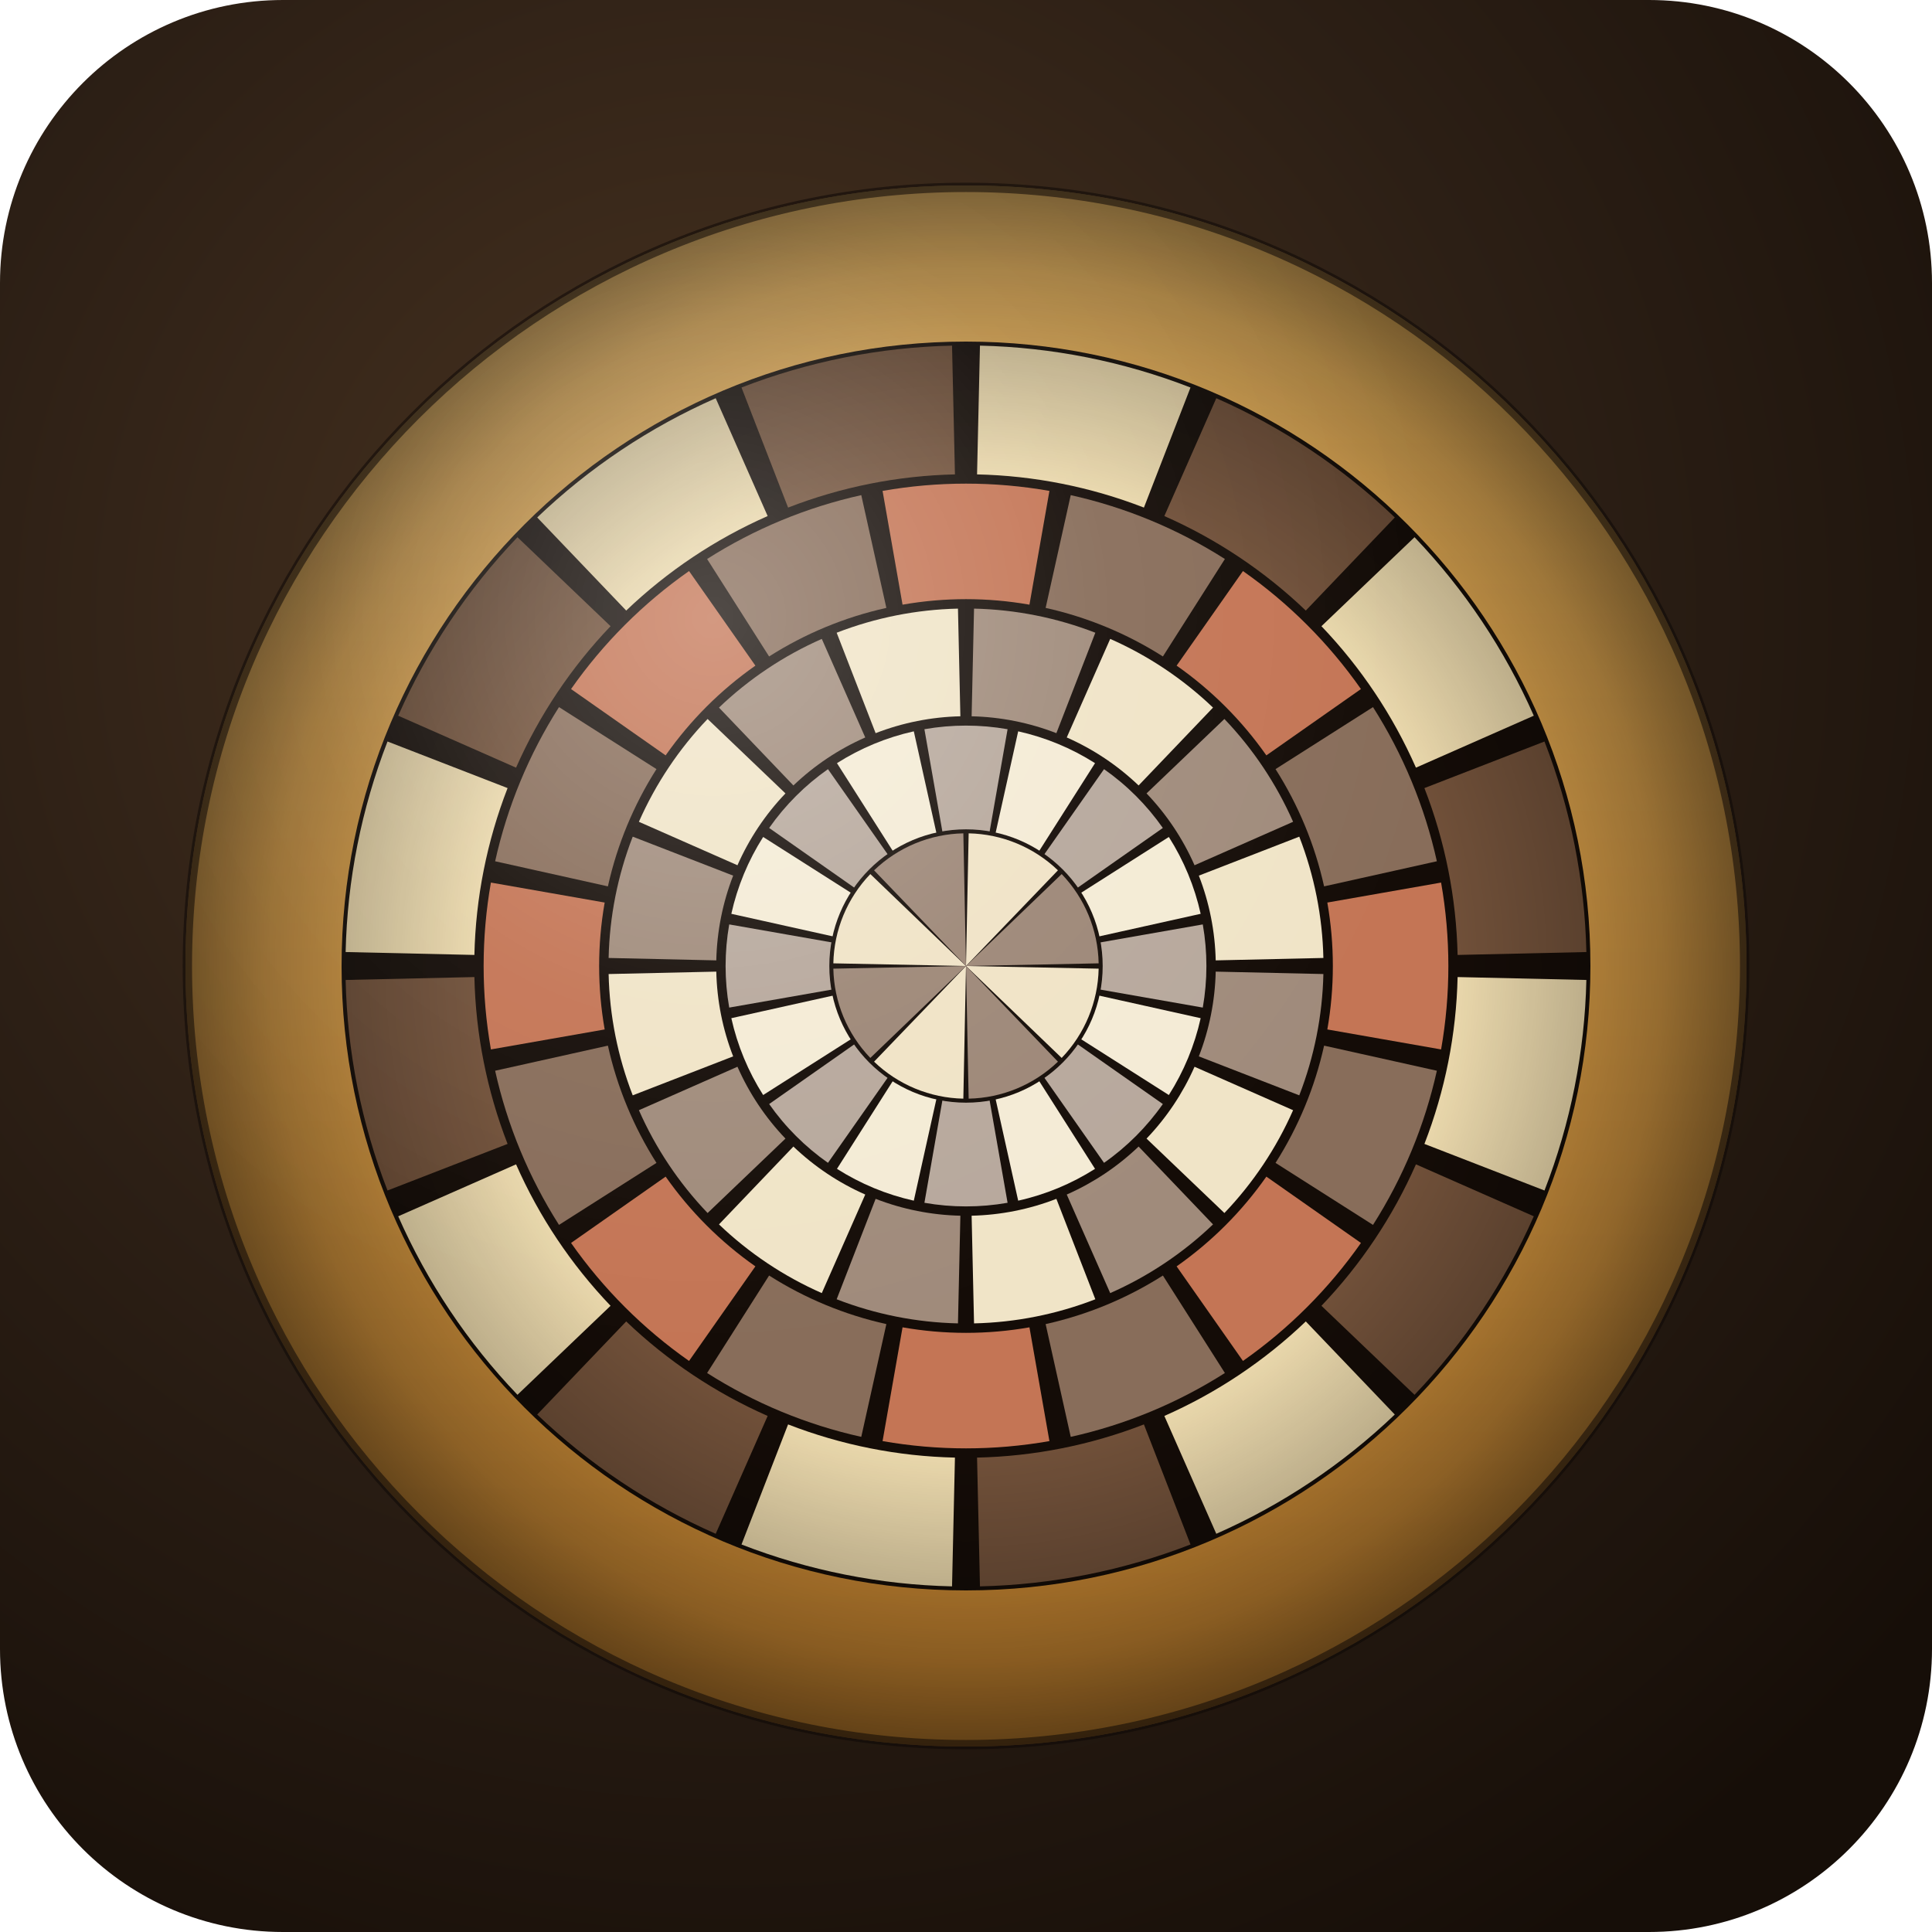
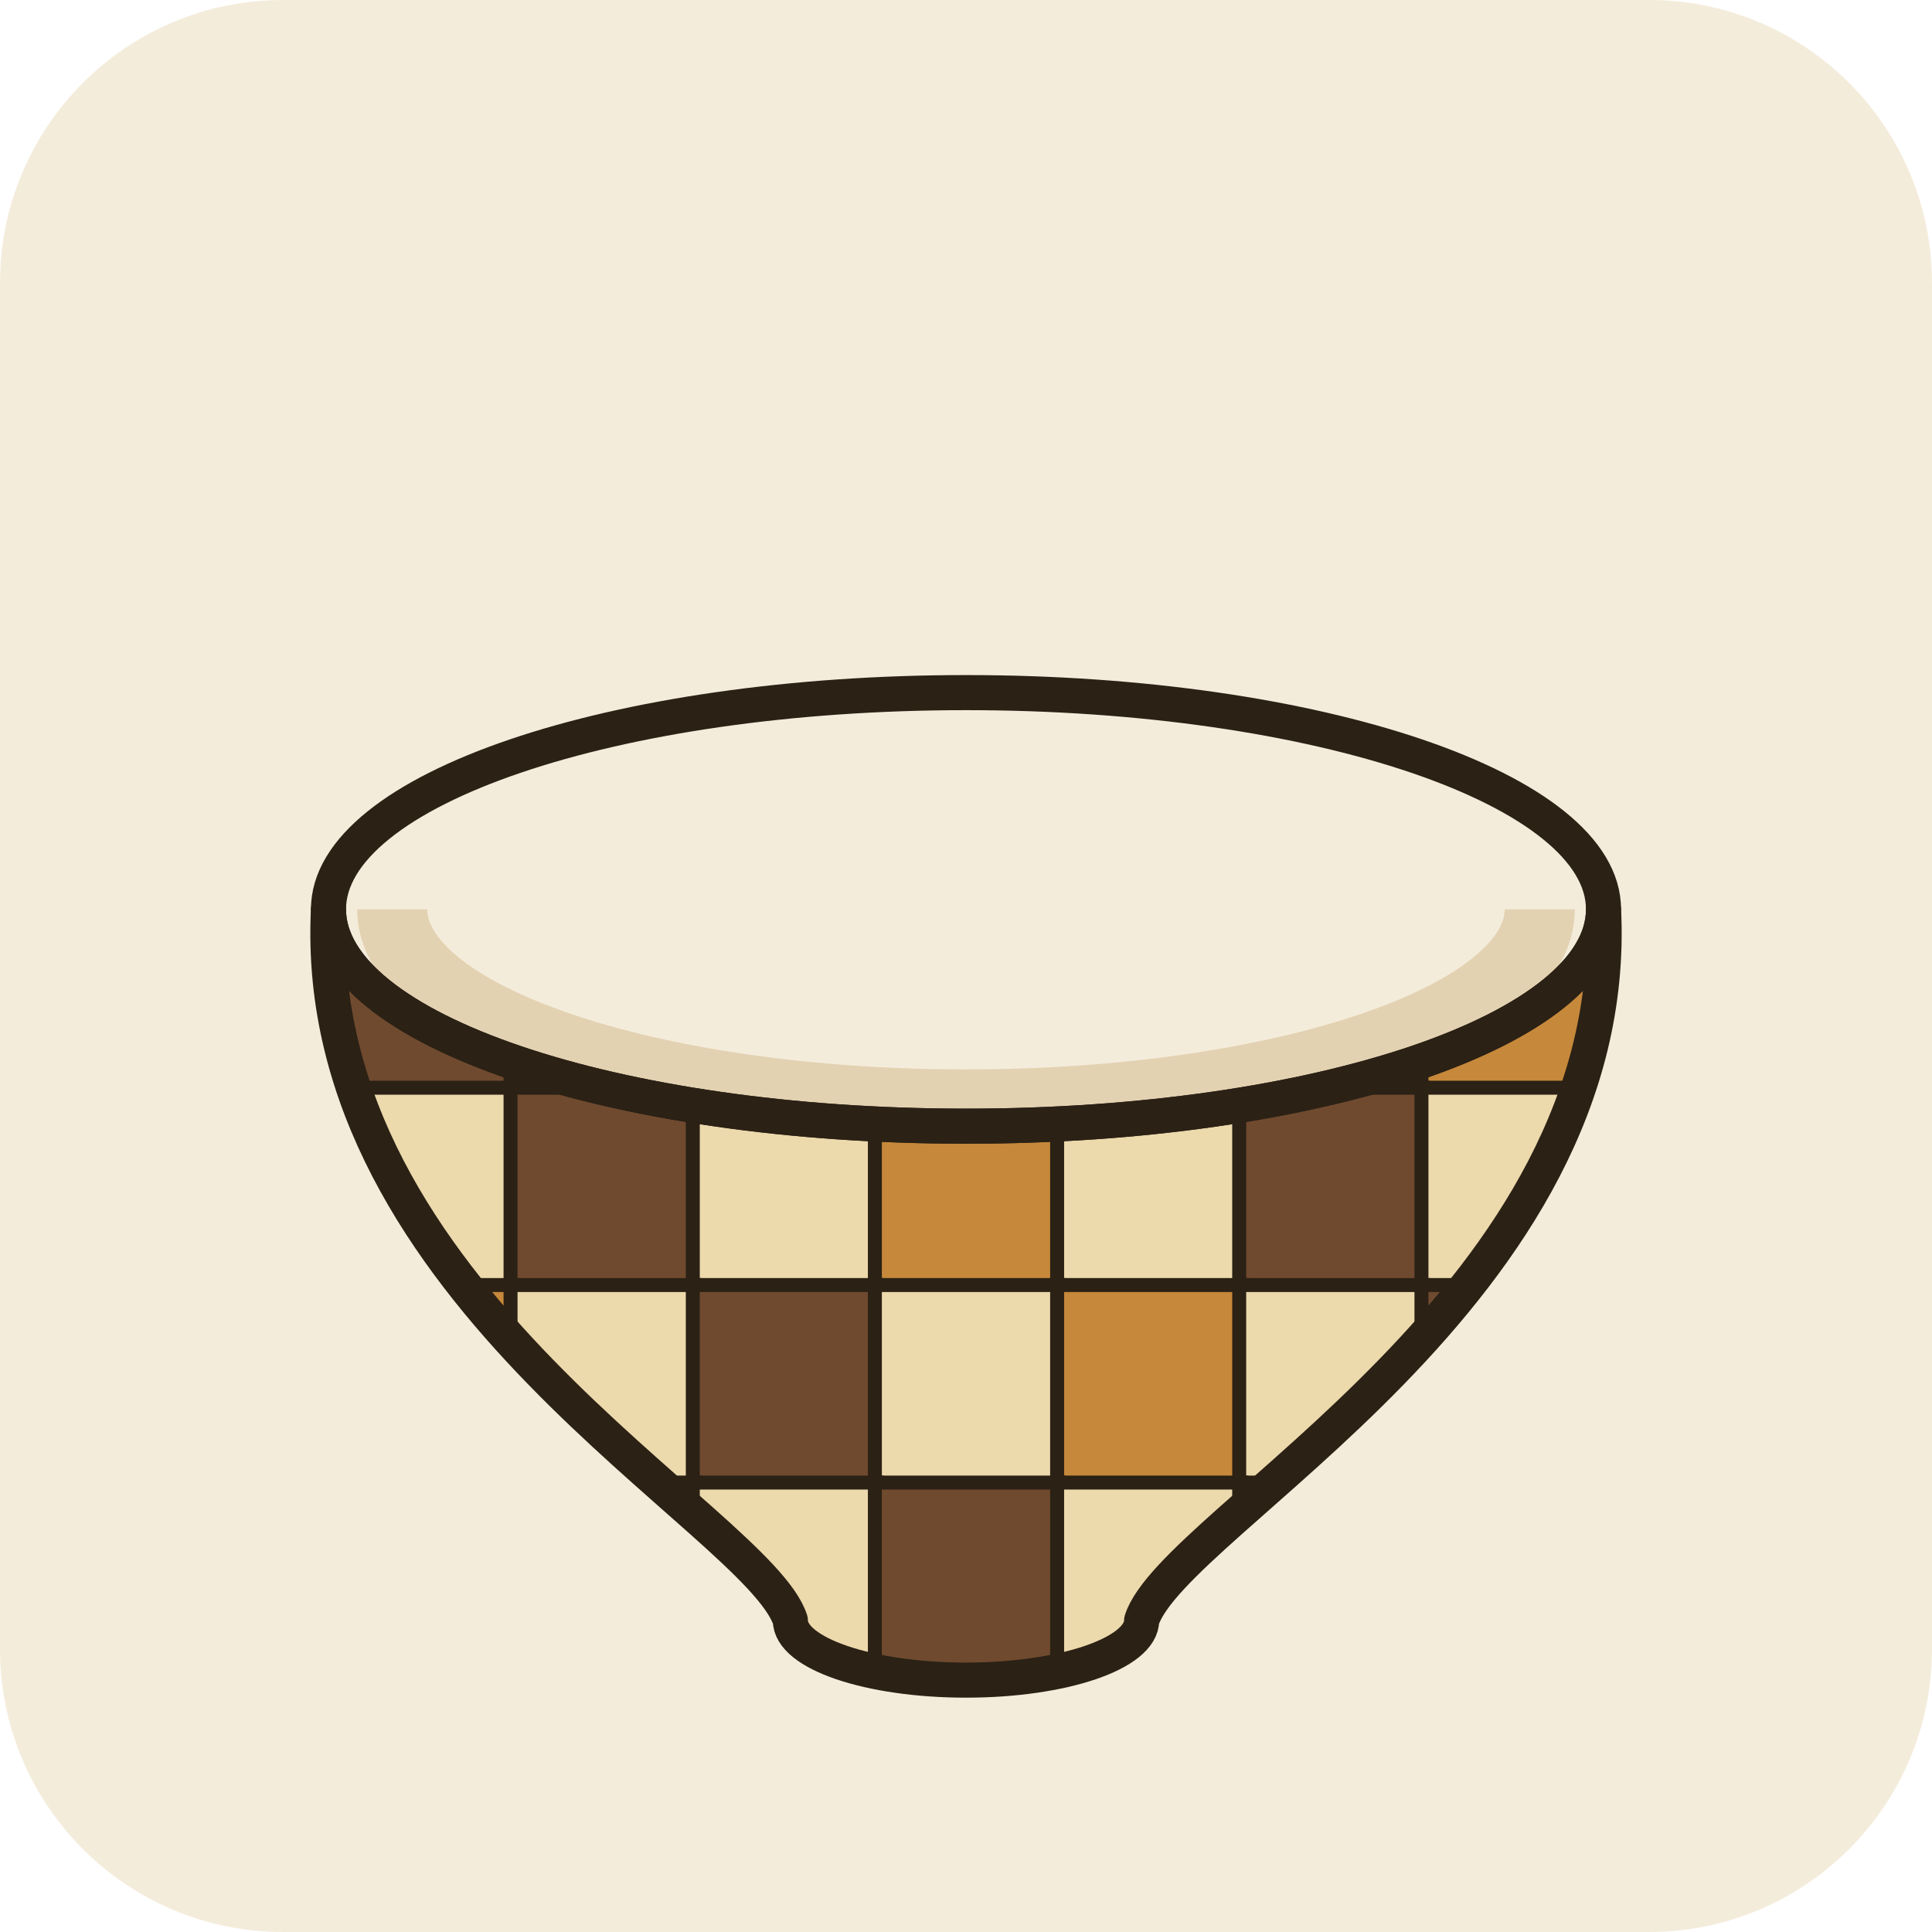
<svg xmlns="http://www.w3.org/2000/svg" viewBox="0 0 1024 1024">
-   <defs>
-     <radialGradient id="ground" cx="38%" cy="32%" r="80%">
-       <stop offset="0%" stop-color="#4a3421" />
-       <stop offset="52%" stop-color="#2c1f15" />
-       <stop offset="100%" stop-color="#160e08" />
-     </radialGradient>
-     <linearGradient id="rim" x1="0" y1="0" x2="0" y2="1">
-       <stop offset="0%" stop-color="#ecb75f" />
-       <stop offset="100%" stop-color="#c07f2c" />
-     </linearGradient>
-     <radialGradient id="concave" cx="50%" cy="50%" r="50%">
-       <stop offset="0%" stop-color="#000000" stop-opacity="0" />
-       <stop offset="62%" stop-color="#000000" stop-opacity="0" />
-       <stop offset="88%" stop-color="#000000" stop-opacity="0.30" />
-       <stop offset="100%" stop-color="#000000" stop-opacity="0.52" />
-     </radialGradient>
-     <radialGradient id="spec" cx="34%" cy="28%" r="46%">
-       <stop offset="0%" stop-color="#ffffff" stop-opacity="0.26" />
-       <stop offset="55%" stop-color="#ffffff" stop-opacity="0.05" />
-       <stop offset="100%" stop-color="#ffffff" stop-opacity="0" />
-     </radialGradient>
-     <filter id="shadow" x="-30%" y="-30%" width="160%" height="160%">
-       <feDropShadow dx="0" dy="14" stdDeviation="22" flood-color="#000000" flood-opacity="0.45" />
-     </filter>
-   </defs>
-   <rect width="1024" height="1024" rx="150" ry="150" fill="url(#ground)" />
-   <circle cx="512.0" cy="512.0" r="413.696" fill="url(#rim)" />
-   <circle cx="512.0" cy="512.0" r="330.957" fill="#140c07" />
-   <path d="M519.40 183.19 A328.89 328.89 0 0 1 630.99 205.39 L606.30 269.03 A260.63 260.63 0 0 0 517.86 251.44 Z" fill="#e9d7ab" />
-   <path d="M644.66 211.06 A328.89 328.89 0 0 1 739.27 274.27 L692.10 323.61 A260.63 260.63 0 0 0 617.13 273.52 Z" fill="#705039" />
-   <path d="M749.73 284.73 A328.89 328.89 0 0 1 812.94 379.34 L750.48 406.87 A260.63 260.63 0 0 0 700.39 331.90 Z" fill="#e9d7ab" />
-   <path d="M818.61 393.01 A328.89 328.89 0 0 1 840.81 504.60 L772.56 506.14 A260.63 260.63 0 0 0 754.97 417.70 Z" fill="#705039" />
-   <path d="M840.81 519.40 A328.89 328.89 0 0 1 818.61 630.99 L754.97 606.30 A260.63 260.63 0 0 0 772.56 517.86 Z" fill="#e9d7ab" />
-   <path d="M812.94 644.66 A328.89 328.89 0 0 1 749.73 739.27 L700.39 692.10 A260.63 260.63 0 0 0 750.48 617.13 Z" fill="#705039" />
-   <path d="M739.27 749.73 A328.89 328.89 0 0 1 644.66 812.94 L617.13 750.48 A260.63 260.63 0 0 0 692.10 700.39 Z" fill="#e9d7ab" />
-   <path d="M630.99 818.61 A328.89 328.89 0 0 1 519.40 840.81 L517.86 772.56 A260.63 260.63 0 0 0 606.30 754.97 Z" fill="#705039" />
-   <path d="M504.60 840.81 A328.89 328.89 0 0 1 393.01 818.61 L417.70 754.97 A260.63 260.63 0 0 0 506.14 772.56 Z" fill="#e9d7ab" />
-   <path d="M379.34 812.94 A328.89 328.89 0 0 1 284.73 749.73 L331.90 700.39 A260.63 260.63 0 0 0 406.87 750.48 Z" fill="#705039" />
-   <path d="M274.27 739.27 A328.89 328.89 0 0 1 211.06 644.66 L273.52 617.13 A260.63 260.63 0 0 0 323.61 692.10 Z" fill="#e9d7ab" />
-   <path d="M205.39 630.99 A328.89 328.89 0 0 1 183.19 519.40 L251.44 517.86 A260.63 260.63 0 0 0 269.03 606.30 Z" fill="#705039" />
-   <path d="M183.19 504.60 A328.89 328.89 0 0 1 205.39 393.01 L269.03 417.70 A260.63 260.63 0 0 0 251.44 506.14 Z" fill="#e9d7ab" />
-   <path d="M211.06 379.34 A328.89 328.89 0 0 1 274.27 284.73 L323.61 331.90 A260.63 260.63 0 0 0 273.52 406.87 Z" fill="#705039" />
-   <path d="M284.73 274.27 A328.89 328.89 0 0 1 379.34 211.06 L406.87 273.52 A260.63 260.63 0 0 0 331.90 323.61 Z" fill="#e9d7ab" />
-   <path d="M393.01 205.39 A328.89 328.89 0 0 1 504.60 183.19 L506.14 251.44 A260.63 260.63 0 0 0 417.70 269.03 Z" fill="#705039" />
-   <path d="M567.51 262.43 A255.66 255.66 0 0 1 649.22 296.28 L616.36 347.94 A194.44 194.44 0 0 0 554.21 322.20 Z" fill="#886d5a" />
-   <path d="M658.79 302.67 A255.66 255.66 0 0 1 721.33 365.21 L671.20 400.37 A194.44 194.44 0 0 0 623.63 352.80 Z" fill="#c47555" />
-   <path d="M727.72 374.78 A255.66 255.66 0 0 1 761.57 456.49 L701.80 469.79 A194.44 194.44 0 0 0 676.06 407.64 Z" fill="#886d5a" />
-   <path d="M763.81 467.78 A255.66 255.66 0 0 1 763.81 556.22 L703.51 545.63 A194.44 194.44 0 0 0 703.51 478.37 Z" fill="#c47555" />
-   <path d="M761.57 567.51 A255.66 255.66 0 0 1 727.72 649.22 L676.06 616.36 A194.44 194.44 0 0 0 701.80 554.21 Z" fill="#886d5a" />
-   <path d="M721.33 658.79 A255.66 255.66 0 0 1 658.79 721.33 L623.63 671.20 A194.44 194.44 0 0 0 671.20 623.63 Z" fill="#c47555" />
-   <path d="M649.22 727.72 A255.66 255.66 0 0 1 567.51 761.57 L554.21 701.80 A194.44 194.44 0 0 0 616.36 676.06 Z" fill="#886d5a" />
-   <path d="M556.22 763.81 A255.66 255.66 0 0 1 467.78 763.81 L478.37 703.51 A194.44 194.44 0 0 0 545.63 703.51 Z" fill="#c47555" />
-   <path d="M456.49 761.57 A255.66 255.66 0 0 1 374.78 727.72 L407.64 676.06 A194.44 194.44 0 0 0 469.79 701.80 Z" fill="#886d5a" />
-   <path d="M365.21 721.33 A255.66 255.66 0 0 1 302.67 658.79 L352.80 623.63 A194.44 194.44 0 0 0 400.37 671.20 Z" fill="#c47555" />
-   <path d="M296.28 649.22 A255.66 255.66 0 0 1 262.43 567.51 L322.20 554.21 A194.44 194.44 0 0 0 347.94 616.36 Z" fill="#886d5a" />
-   <path d="M260.19 556.22 A255.66 255.66 0 0 1 260.19 467.78 L320.49 478.37 A194.44 194.44 0 0 0 320.49 545.63 Z" fill="#c47555" />
-   <path d="M262.43 456.49 A255.66 255.66 0 0 1 296.28 374.78 L347.94 407.64 A194.44 194.44 0 0 0 322.20 469.79 Z" fill="#886d5a" />
-   <path d="M302.67 365.21 A255.66 255.66 0 0 1 365.21 302.67 L400.37 352.80 A194.44 194.44 0 0 0 352.80 400.37 Z" fill="#c47555" />
-   <path d="M374.78 296.28 A255.66 255.66 0 0 1 456.49 262.43 L469.79 322.20 A194.44 194.44 0 0 0 407.64 347.94 Z" fill="#886d5a" />
-   <path d="M467.78 260.19 A255.66 255.66 0 0 1 556.22 260.19 L545.63 320.49 A194.44 194.44 0 0 0 478.37 320.49 Z" fill="#c47555" />
-   <path d="M588.43 338.63 A189.47 189.47 0 0 1 642.93 375.04 L603.48 416.31 A132.38 132.38 0 0 0 565.40 390.87 Z" fill="#f0e4c7" />
-   <path d="M648.96 381.07 A189.47 189.47 0 0 1 685.37 435.57 L633.13 458.60 A132.38 132.38 0 0 0 607.69 420.52 Z" fill="#a08b7b" />
-   <path d="M688.64 443.45 A189.47 189.47 0 0 1 701.42 507.74 L644.35 509.02 A132.38 132.38 0 0 0 635.41 464.10 Z" fill="#f0e4c7" />
-   <path d="M701.42 516.26 A189.47 189.47 0 0 1 688.64 580.55 L635.41 559.90 A132.38 132.38 0 0 0 644.35 514.98 Z" fill="#a08b7b" />
-   <path d="M685.37 588.43 A189.47 189.47 0 0 1 648.96 642.93 L607.69 603.48 A132.38 132.38 0 0 0 633.13 565.40 Z" fill="#f0e4c7" />
-   <path d="M642.93 648.96 A189.47 189.47 0 0 1 588.43 685.37 L565.40 633.13 A132.38 132.38 0 0 0 603.48 607.69 Z" fill="#a08b7b" />
-   <path d="M580.55 688.64 A189.47 189.47 0 0 1 516.26 701.42 L514.98 644.35 A132.38 132.38 0 0 0 559.90 635.41 Z" fill="#f0e4c7" />
-   <path d="M507.74 701.42 A189.47 189.47 0 0 1 443.45 688.64 L464.10 635.41 A132.38 132.38 0 0 0 509.02 644.35 Z" fill="#a08b7b" />
-   <path d="M435.57 685.37 A189.47 189.47 0 0 1 381.07 648.96 L420.52 607.69 A132.38 132.38 0 0 0 458.60 633.13 Z" fill="#f0e4c7" />
-   <path d="M375.04 642.93 A189.47 189.47 0 0 1 338.63 588.43 L390.87 565.40 A132.38 132.38 0 0 0 416.31 603.48 Z" fill="#a08b7b" />
-   <path d="M335.36 580.55 A189.47 189.47 0 0 1 322.58 516.26 L379.65 514.98 A132.38 132.38 0 0 0 388.59 559.90 Z" fill="#f0e4c7" />
-   <path d="M322.58 507.74 A189.47 189.47 0 0 1 335.36 443.45 L388.59 464.10 A132.38 132.38 0 0 0 379.65 509.02 Z" fill="#a08b7b" />
-   <path d="M338.63 435.57 A189.47 189.47 0 0 1 375.04 381.07 L416.31 420.52 A132.38 132.38 0 0 0 390.87 458.60 Z" fill="#f0e4c7" />
-   <path d="M381.07 375.04 A189.47 189.47 0 0 1 435.57 338.63 L458.60 390.87 A132.38 132.38 0 0 0 420.52 416.31 Z" fill="#a08b7b" />
-   <path d="M443.45 335.36 A189.47 189.47 0 0 1 507.74 322.58 L509.02 379.65 A132.38 132.38 0 0 0 464.10 388.59 Z" fill="#f0e4c7" />
-   <path d="M516.26 322.58 A189.47 189.47 0 0 1 580.55 335.36 L559.90 388.59 A132.38 132.38 0 0 0 514.98 379.65 Z" fill="#a08b7b" />
-   <path d="M585.16 407.67 A127.42 127.42 0 0 1 616.33 438.84 L569.58 471.62 A70.33 70.33 0 0 0 552.38 454.42 Z" fill="#b7a89c" />
-   <path d="M619.51 443.61 A127.42 127.42 0 0 1 636.38 484.34 L580.65 496.73 A70.33 70.33 0 0 0 571.34 474.25 Z" fill="#f4ebd5" />
-   <path d="M637.50 489.96 A127.42 127.42 0 0 1 637.50 534.04 L581.27 524.17 A70.33 70.33 0 0 0 581.27 499.83 Z" fill="#b7a89c" />
-   <path d="M636.38 539.66 A127.42 127.42 0 0 1 619.51 580.39 L571.34 549.75 A70.33 70.33 0 0 0 580.65 527.27 Z" fill="#f4ebd5" />
-   <path d="M616.33 585.16 A127.42 127.42 0 0 1 585.16 616.33 L552.38 569.58 A70.33 70.33 0 0 0 569.58 552.38 Z" fill="#b7a89c" />
-   <path d="M580.39 619.51 A127.42 127.42 0 0 1 539.66 636.38 L527.27 580.65 A70.33 70.33 0 0 0 549.75 571.34 Z" fill="#f4ebd5" />
-   <path d="M534.04 637.50 A127.42 127.42 0 0 1 489.96 637.50 L499.83 581.27 A70.33 70.33 0 0 0 524.17 581.27 Z" fill="#b7a89c" />
-   <path d="M484.34 636.38 A127.42 127.42 0 0 1 443.61 619.51 L474.25 571.34 A70.33 70.33 0 0 0 496.73 580.65 Z" fill="#f4ebd5" />
-   <path d="M438.84 616.33 A127.42 127.42 0 0 1 407.67 585.16 L454.42 552.38 A70.33 70.33 0 0 0 471.62 569.58 Z" fill="#b7a89c" />
-   <path d="M404.49 580.39 A127.42 127.42 0 0 1 387.62 539.66 L443.35 527.27 A70.33 70.33 0 0 0 452.66 549.75 Z" fill="#f4ebd5" />
-   <path d="M386.50 534.04 A127.42 127.42 0 0 1 386.50 489.96 L442.73 499.83 A70.33 70.33 0 0 0 442.73 524.17 Z" fill="#b7a89c" />
-   <path d="M387.62 484.34 A127.42 127.42 0 0 1 404.49 443.61 L452.66 474.25 A70.33 70.33 0 0 0 443.35 496.73 Z" fill="#f4ebd5" />
-   <path d="M407.67 438.84 A127.42 127.42 0 0 1 438.84 407.67 L471.62 454.42 A70.33 70.33 0 0 0 454.42 471.62 Z" fill="#b7a89c" />
-   <path d="M443.61 404.49 A127.42 127.42 0 0 1 484.34 387.62 L496.73 443.35 A70.33 70.33 0 0 0 474.25 452.66 Z" fill="#f4ebd5" />
-   <path d="M489.96 386.50 A127.42 127.42 0 0 1 534.04 386.50 L524.17 442.73 A70.33 70.33 0 0 0 499.83 442.73 Z" fill="#b7a89c" />
-   <path d="M539.66 387.62 A127.42 127.42 0 0 1 580.39 404.49 L549.75 452.66 A70.33 70.33 0 0 0 527.27 443.35 Z" fill="#f4ebd5" />
-   <circle cx="512.0" cy="512.0" r="72.44" fill="#140c07" />
-   <path d="M513.41 441.69 A70.33 70.33 0 0 1 560.73 461.29 L512.00 512.00 A0.00 0.00 0 0 0 512.00 512.00 Z" fill="#f0e3c6" />
-   <path d="M562.71 463.27 A70.33 70.33 0 0 1 582.31 510.59 L512.00 512.00 A0.00 0.00 0 0 0 512.00 512.00 Z" fill="#9d8777" />
-   <path d="M582.31 513.41 A70.33 70.33 0 0 1 562.71 560.73 L512.00 512.00 A0.00 0.00 0 0 0 512.00 512.00 Z" fill="#f0e3c6" />
-   <path d="M560.73 562.71 A70.33 70.33 0 0 1 513.41 582.31 L512.00 512.00 A0.00 0.00 0 0 0 512.00 512.00 Z" fill="#9d8777" />
-   <path d="M510.59 582.31 A70.33 70.33 0 0 1 463.27 562.71 L512.00 512.00 A0.00 0.00 0 0 0 512.00 512.00 Z" fill="#f0e3c6" />
-   <path d="M461.29 560.73 A70.33 70.33 0 0 1 441.69 513.41 L512.00 512.00 A0.00 0.00 0 0 0 512.00 512.00 Z" fill="#9d8777" />
-   <path d="M441.69 510.59 A70.33 70.33 0 0 1 461.29 463.27 L512.00 512.00 A0.00 0.00 0 0 0 512.00 512.00 Z" fill="#f0e3c6" />
-   <path d="M463.27 461.29 A70.33 70.33 0 0 1 510.59 441.69 L512.00 512.00 A0.00 0.00 0 0 0 512.00 512.00 Z" fill="#9d8777" />
-   <circle cx="512.0" cy="512.0" r="413.696" fill="url(#concave)" />
-   <circle cx="512.0" cy="512.0" r="413.696" fill="url(#spec)" />
-   <circle cx="512.0" cy="512.0" r="412.696" fill="none" stroke="#0d0805" stroke-width="4.96" opacity="0.55" />
+   <rect width="1024" height="1024" rx="150" fill="#f4ecdb" />
+   <clipPath id="body">
+     <path d="M174.1 482.0 C163.9 685.8 402.1 806.0 418.9 858.8 A93.1 31.7 0 0 0 605.1 858.8 C621.9 806.0 860.1 685.8 849.9 482.0 A337.9 114.9 0 0 1 174.1 482.0 Z" />
+   </clipPath>
+   <path d="M174.1 482.0 C163.9 685.8 402.1 806.0 418.9 858.8 A93.1 31.7 0 0 0 605.1 858.8 C621.9 806.0 860.1 685.8 849.9 482.0 A337.9 114.9 0 0 1 174.1 482.0 Z" fill="#f4ecdb" />
+   <g clip-path="url(#body)">
+     <rect x="174.1" y="367.1" width="97.5" height="105.7" fill="#ecd9ac" stroke="#2b2115" stroke-width="7.4" />
+     <rect x="270.6" y="367.1" width="97.5" height="105.7" fill="#c6883a" stroke="#2b2115" stroke-width="7.4" />
+     <rect x="367.2" y="367.1" width="97.5" height="105.7" fill="#ecd9ac" stroke="#2b2115" stroke-width="7.4" />
+     <rect x="463.7" y="367.1" width="97.5" height="105.7" fill="#6f4a2f" stroke="#2b2115" stroke-width="7.4" />
+     <rect x="560.3" y="367.1" width="97.5" height="105.7" fill="#ecd9ac" stroke="#2b2115" stroke-width="7.4" />
+     <rect x="656.8" y="367.1" width="97.5" height="105.7" fill="#c6883a" stroke="#2b2115" stroke-width="7.4" />
+     <rect x="753.4" y="367.1" width="97.5" height="105.7" fill="#ecd9ac" stroke="#2b2115" stroke-width="7.4" />
+     <rect x="174.1" y="471.8" width="97.5" height="105.7" fill="#6f4a2f" stroke="#2b2115" stroke-width="7.4" />
+     <rect x="270.6" y="471.8" width="97.5" height="105.7" fill="#ecd9ac" stroke="#2b2115" stroke-width="7.4" />
+     <rect x="367.2" y="471.8" width="97.5" height="105.7" fill="#c6883a" stroke="#2b2115" stroke-width="7.4" />
+     <rect x="463.7" y="471.8" width="97.5" height="105.7" fill="#ecd9ac" stroke="#2b2115" stroke-width="7.4" />
+     <rect x="560.3" y="471.8" width="97.5" height="105.7" fill="#6f4a2f" stroke="#2b2115" stroke-width="7.4" />
+     <rect x="656.8" y="471.8" width="97.5" height="105.7" fill="#ecd9ac" stroke="#2b2115" stroke-width="7.4" />
+     <rect x="753.4" y="471.8" width="97.5" height="105.7" fill="#c6883a" stroke="#2b2115" stroke-width="7.4" />
+     <rect x="174.1" y="576.5" width="97.5" height="105.7" fill="#ecd9ac" stroke="#2b2115" stroke-width="7.4" />
+     <rect x="270.6" y="576.5" width="97.5" height="105.7" fill="#6f4a2f" stroke="#2b2115" stroke-width="7.4" />
+     <rect x="367.2" y="576.5" width="97.5" height="105.7" fill="#ecd9ac" stroke="#2b2115" stroke-width="7.4" />
+     <rect x="463.7" y="576.5" width="97.5" height="105.7" fill="#c6883a" stroke="#2b2115" stroke-width="7.4" />
+     <rect x="560.3" y="576.5" width="97.5" height="105.7" fill="#ecd9ac" stroke="#2b2115" stroke-width="7.4" />
+     <rect x="656.8" y="576.5" width="97.5" height="105.7" fill="#6f4a2f" stroke="#2b2115" stroke-width="7.4" />
+     <rect x="753.4" y="576.5" width="97.5" height="105.7" fill="#ecd9ac" stroke="#2b2115" stroke-width="7.4" />
+     <rect x="174.1" y="681.1" width="97.5" height="105.7" fill="#c6883a" stroke="#2b2115" stroke-width="7.4" />
+     <rect x="270.6" y="681.1" width="97.5" height="105.7" fill="#ecd9ac" stroke="#2b2115" stroke-width="7.4" />
+     <rect x="367.2" y="681.1" width="97.5" height="105.7" fill="#6f4a2f" stroke="#2b2115" stroke-width="7.4" />
+     <rect x="463.7" y="681.1" width="97.5" height="105.7" fill="#ecd9ac" stroke="#2b2115" stroke-width="7.4" />
+     <rect x="560.3" y="681.1" width="97.5" height="105.7" fill="#c6883a" stroke="#2b2115" stroke-width="7.4" />
+     <rect x="656.8" y="681.1" width="97.5" height="105.7" fill="#ecd9ac" stroke="#2b2115" stroke-width="7.4" />
+     <rect x="753.4" y="681.1" width="97.5" height="105.7" fill="#6f4a2f" stroke="#2b2115" stroke-width="7.4" />
+     <rect x="174.1" y="785.8" width="97.5" height="105.7" fill="#ecd9ac" stroke="#2b2115" stroke-width="7.4" />
+     <rect x="270.6" y="785.8" width="97.5" height="105.7" fill="#c6883a" stroke="#2b2115" stroke-width="7.4" />
+     <rect x="367.2" y="785.8" width="97.5" height="105.7" fill="#ecd9ac" stroke="#2b2115" stroke-width="7.4" />
+     <rect x="463.7" y="785.8" width="97.5" height="105.7" fill="#6f4a2f" stroke="#2b2115" stroke-width="7.4" />
+     <rect x="560.3" y="785.8" width="97.5" height="105.7" fill="#ecd9ac" stroke="#2b2115" stroke-width="7.4" />
+     <rect x="656.8" y="785.8" width="97.5" height="105.7" fill="#c6883a" stroke="#2b2115" stroke-width="7.4" />
+     <rect x="753.4" y="785.8" width="97.5" height="105.7" fill="#ecd9ac" stroke="#2b2115" stroke-width="7.4" />
+   </g>
+   <ellipse cx="512.0" cy="482.0" rx="304.1" ry="103.4" fill="#f4ecdb" />
+   <path d="M207.9 482.0 A304.1 103.4 0 0 0 816.1 482.0" fill="none" stroke="#dcc7a1" stroke-width="37.2" opacity="0.7" />
+   <ellipse cx="512.0" cy="482.0" rx="337.9" ry="114.9" fill="none" stroke="#2b2115" stroke-width="18.6" />
+   <path d="M174.1 482.0 C163.9 685.8 402.1 806.0 418.9 858.8 A93.1 31.7 0 0 0 605.1 858.8 C621.9 806.0 860.1 685.8 849.9 482.0 A337.9 114.9 0 0 1 174.1 482.0 Z" fill="none" stroke="#2b2115" stroke-width="18.6" stroke-linejoin="round" />
</svg>
